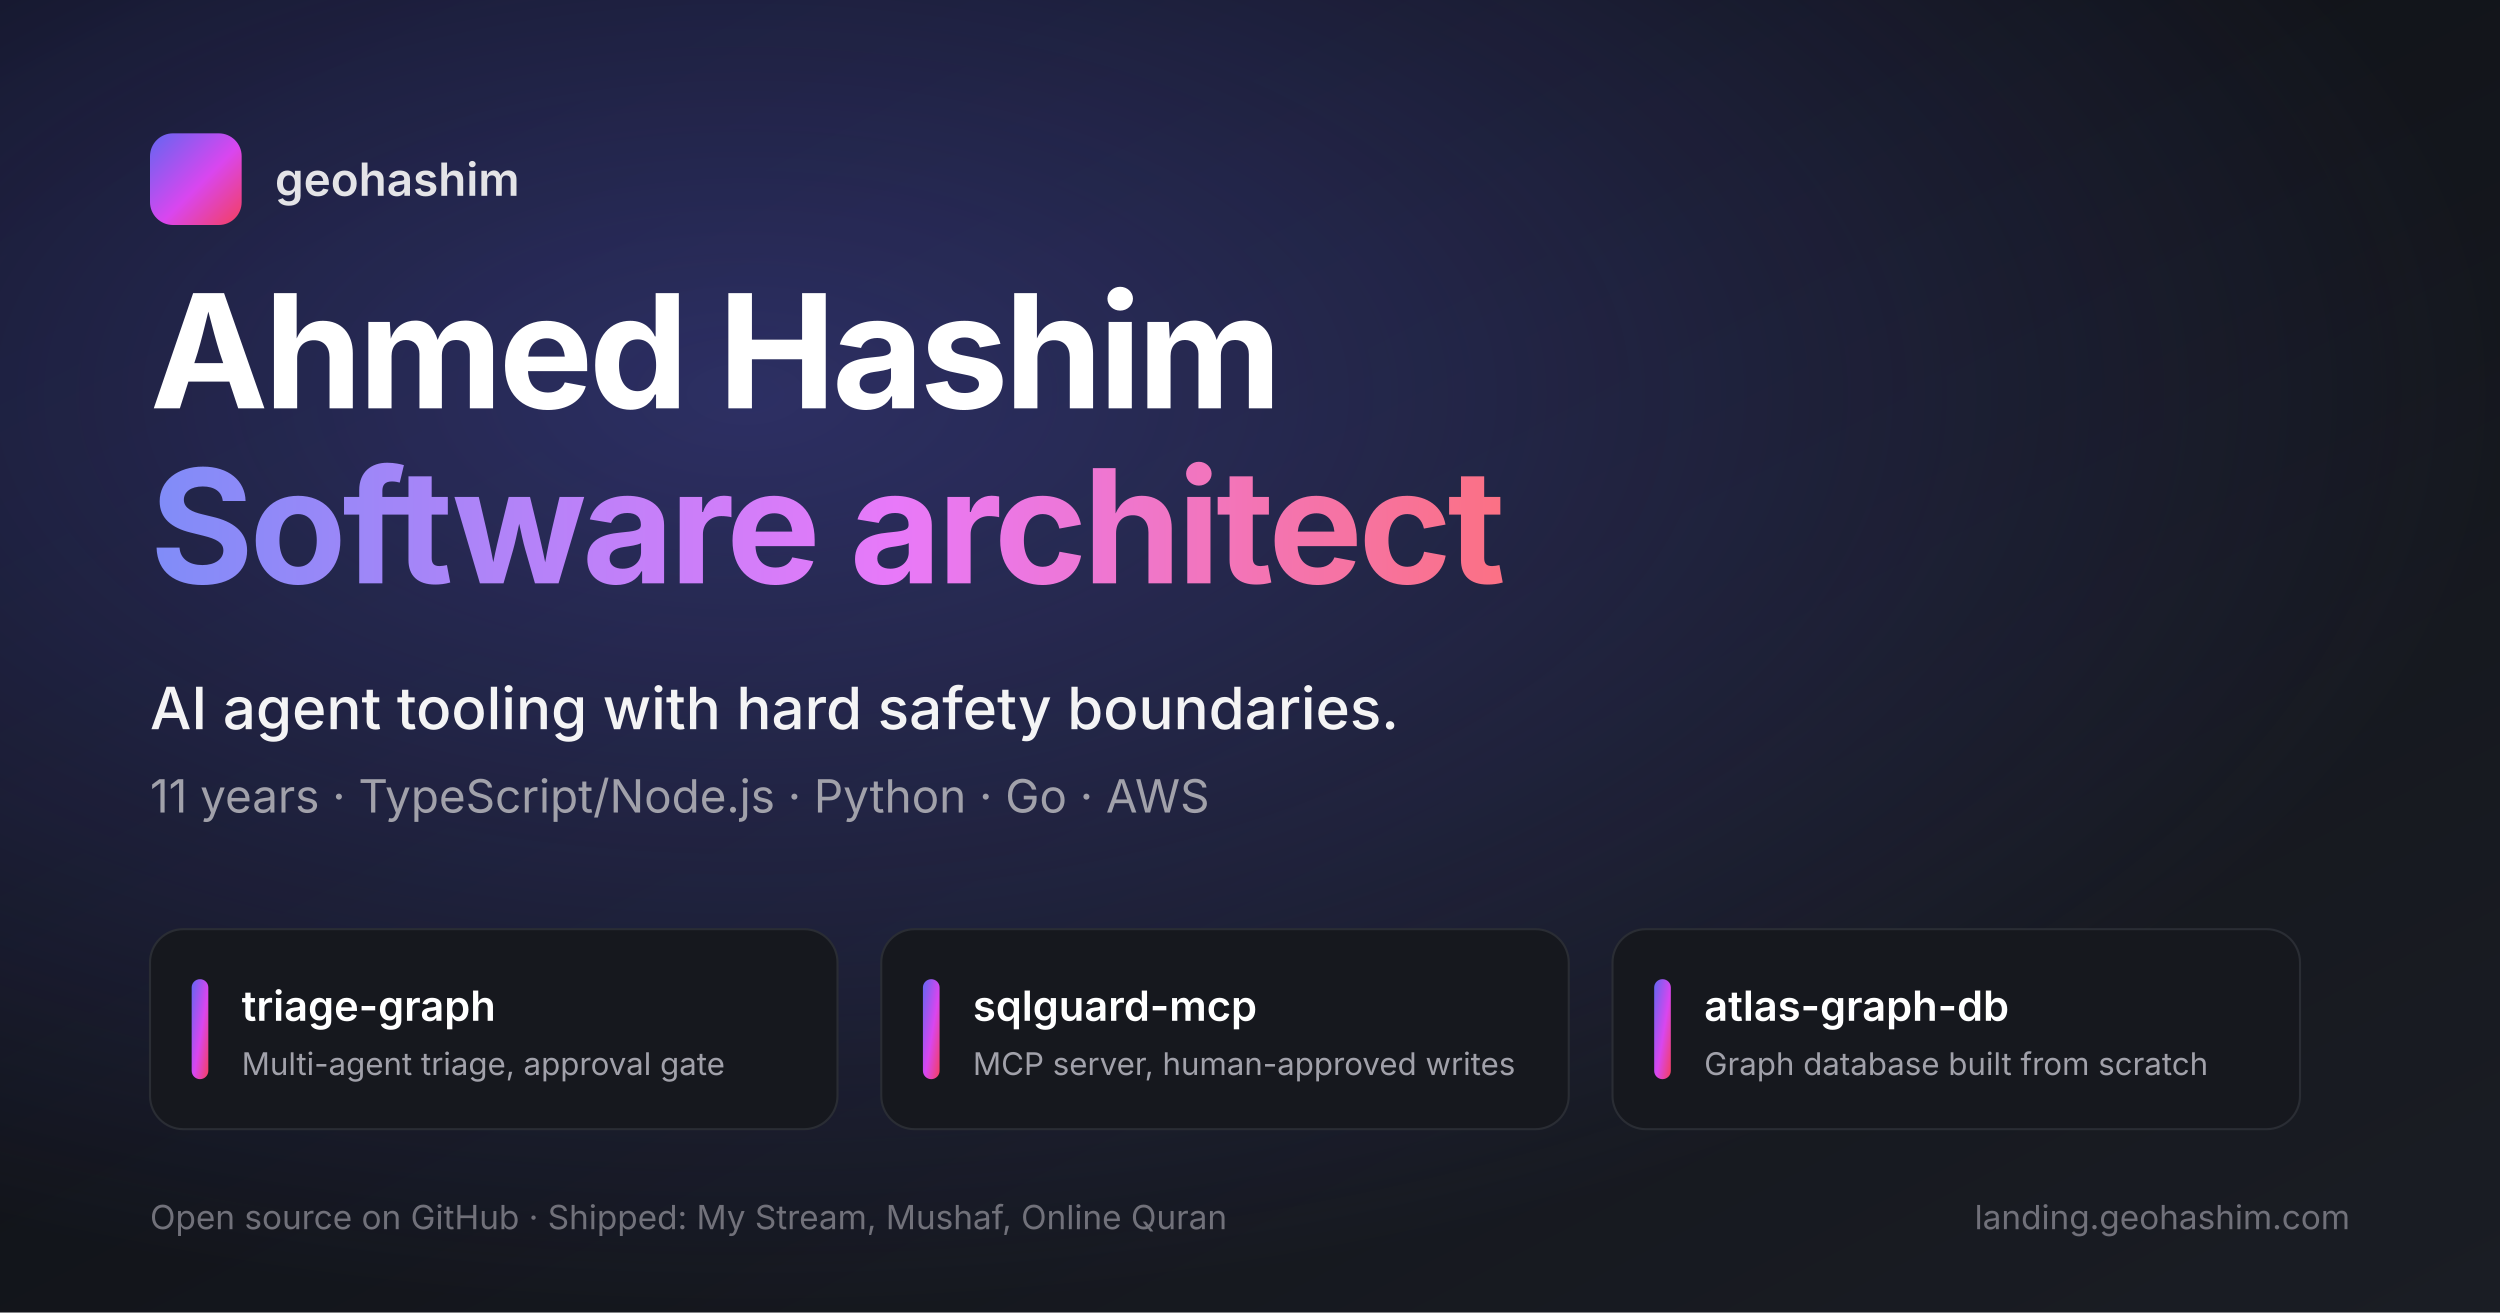
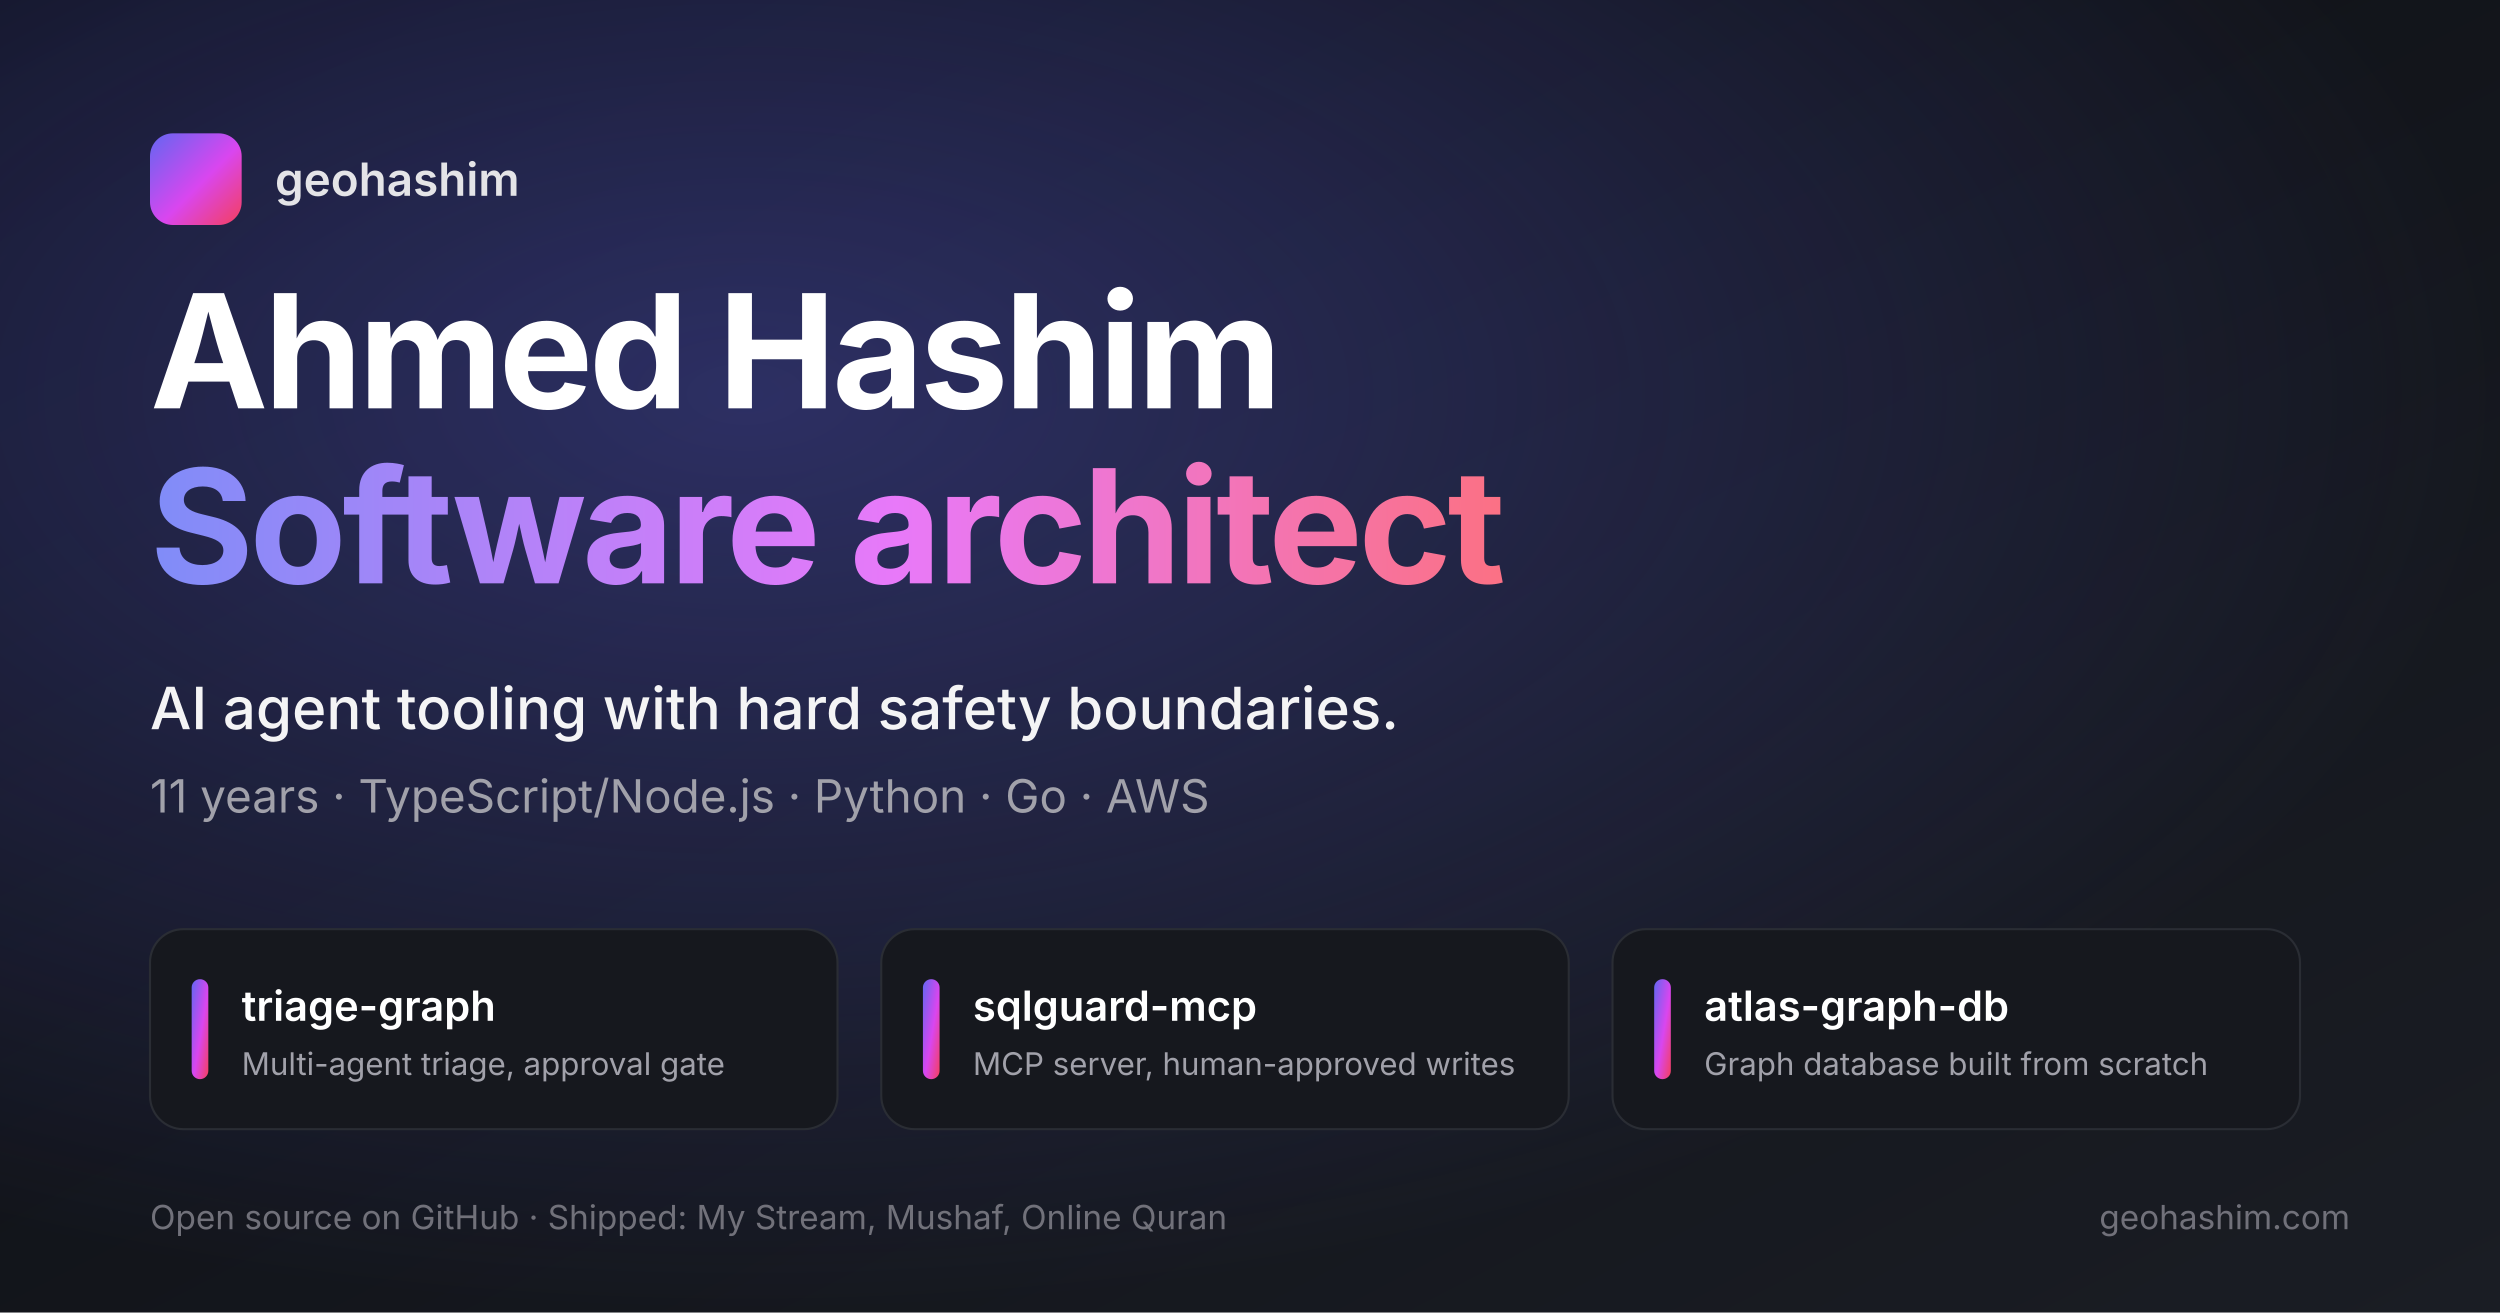
<svg xmlns="http://www.w3.org/2000/svg" viewBox="0 0 1200 630" width="1200" height="630" role="img" aria-label="Ahmed Hashim, software architect. AI agent tooling with hard safety boundaries. Open source: triage-graph, sqlguard-mcp, atlas-graph-db.">
  <defs>
    <linearGradient id="bg" x1="0" y1="0" x2="1" y2="1">
      <stop offset="0%" stop-color="#0b0d12" />
      <stop offset="100%" stop-color="#1a1d24" />
    </linearGradient>
    <linearGradient id="brand" x1="0" y1="0" x2="1" y2="1">
      <stop offset="0%" stop-color="#6366f1" />
      <stop offset="55%" stop-color="#d946ef" />
      <stop offset="100%" stop-color="#f43f5e" />
    </linearGradient>
    <linearGradient id="brandText" x1="0" y1="0" x2="1" y2="0">
      <stop offset="0%" stop-color="#818cf8" />
      <stop offset="55%" stop-color="#e879f9" />
      <stop offset="100%" stop-color="#fb7185" />
    </linearGradient>
    <radialGradient id="glow" cx="0.3" cy="0.3" r="0.7">
      <stop offset="0%" stop-color="#6366f1" stop-opacity="0.35" />
      <stop offset="100%" stop-color="#6366f1" stop-opacity="0" />
    </radialGradient>
  </defs>
  <rect width="1200" height="630" fill="url(#bg)" />
  <rect width="1200" height="630" fill="url(#glow)" />
  <g transform="translate(72, 64)">
    <rect width="44" height="44" rx="11" fill="url(#brand)" />
    <text x="60" y="30" font-family="Inter, ui-sans-serif, system-ui, sans-serif" font-weight="600" font-size="22" fill="#e4e4e7">geohashim</text>
  </g>
  <g transform="translate(72, 196)" font-family="'Space Grotesk', Inter, ui-sans-serif, sans-serif" font-weight="700" letter-spacing="-2">
    <text x="0" y="0" font-size="76" fill="#ffffff">Ahmed Hashim</text>
    <text x="0" y="84" font-size="76" fill="url(#brandText)">Software architect</text>
  </g>
  <g transform="translate(72, 350)" font-family="Inter, ui-sans-serif, system-ui, sans-serif">
    <text x="0" y="0" font-size="28" font-weight="500" fill="#f4f4f5">AI agent tooling with hard safety boundaries.</text>
    <text x="0" y="40" font-size="22" fill="#a1a1aa">11 years · TypeScript/Node.js · Python · Go · AWS</text>
  </g>
  <g transform="translate(72, 446)" font-family="Inter, ui-sans-serif, system-ui, sans-serif">
    <g>
      <rect width="330" height="96" rx="16" fill="#16181e" stroke="#2a2d34" />
      <rect x="20" y="24" width="8" height="48" rx="4" fill="url(#brand)" />
      <text x="44" y="44" font-size="20" font-weight="600" fill="#ffffff">triage-graph</text>
      <text x="44" y="70" font-size="15" fill="#a1a1aa">Multi-agent triage, approval gate</text>
    </g>
    <g transform="translate(351, 0)">
      <rect width="330" height="96" rx="16" fill="#16181e" stroke="#2a2d34" />
      <rect x="20" y="24" width="8" height="48" rx="4" fill="url(#brand)" />
      <text x="44" y="44" font-size="20" font-weight="600" fill="#ffffff">sqlguard-mcp</text>
      <text x="44" y="70" font-size="15" fill="#a1a1aa">MCP server, human-approved writes</text>
    </g>
    <g transform="translate(702, 0)">
      <rect width="330" height="96" rx="16" fill="#16181e" stroke="#2a2d34" />
      <rect x="20" y="24" width="8" height="48" rx="4" fill="url(#brand)" />
      <text x="44" y="44" font-size="20" font-weight="600" fill="#ffffff">atlas-graph-db</text>
      <text x="44" y="70" font-size="15" fill="#a1a1aa">Graph database built from scratch</text>
    </g>
  </g>
  <g font-family="Inter, ui-sans-serif, system-ui, sans-serif" font-size="16" fill="#71717a">
    <text x="72" y="590">Open source on GitHub · Shipped: My Stream, Mushaf, Online Quran</text>
-     <text x="1128" y="590" text-anchor="end">landing.geohashim.com</text>
+     <text x="1128" y="590" text-anchor="end">geohashim.com</text>
  </g>
</svg>
